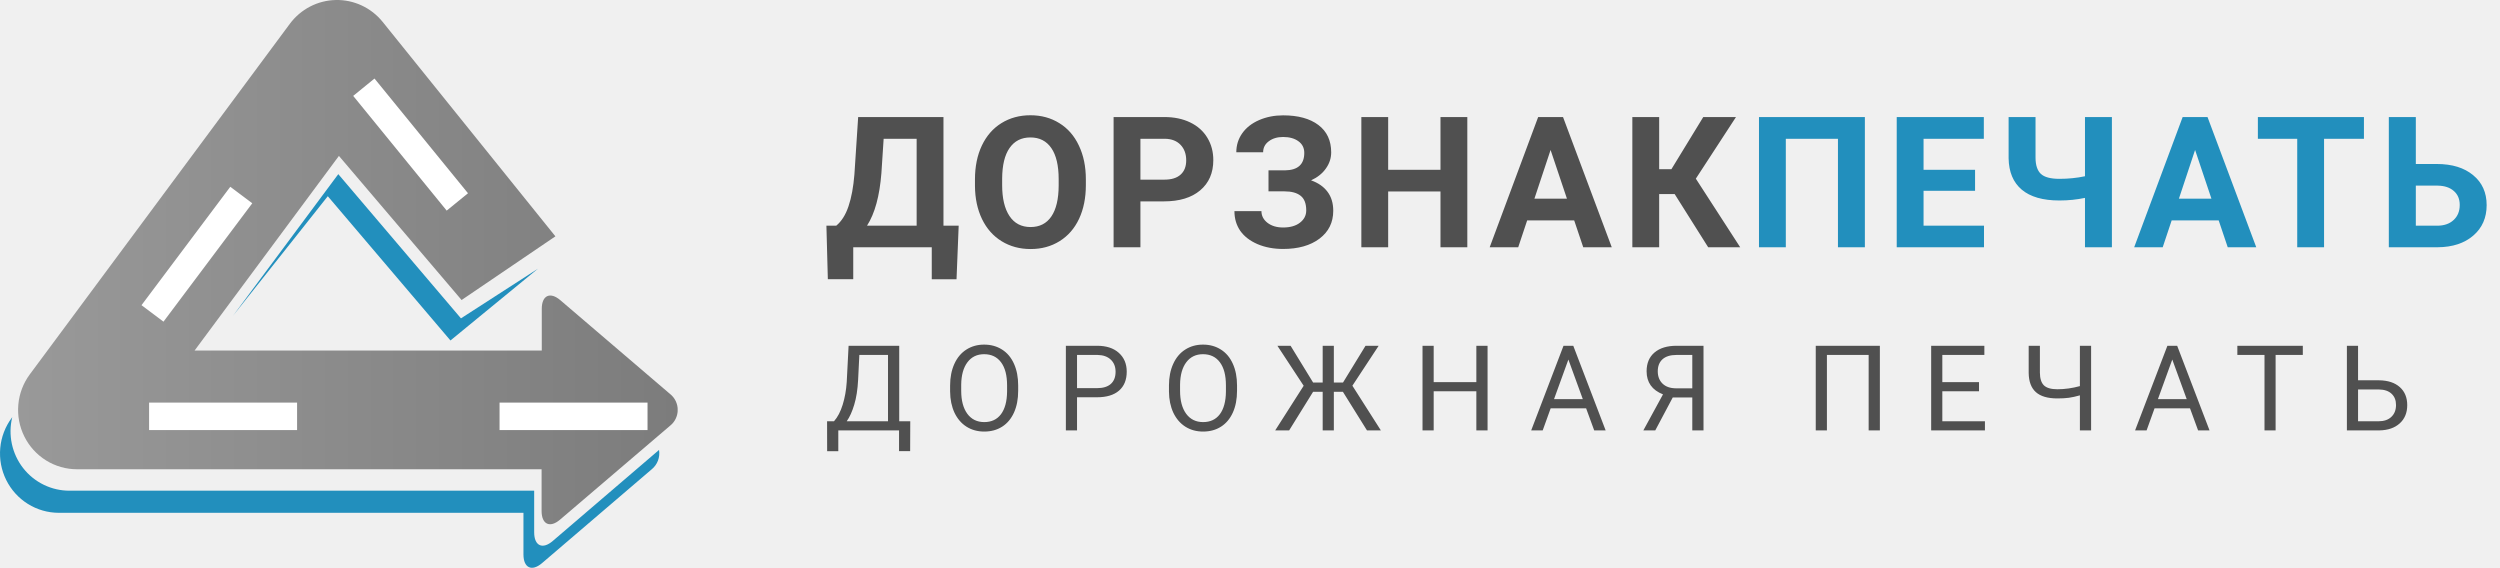
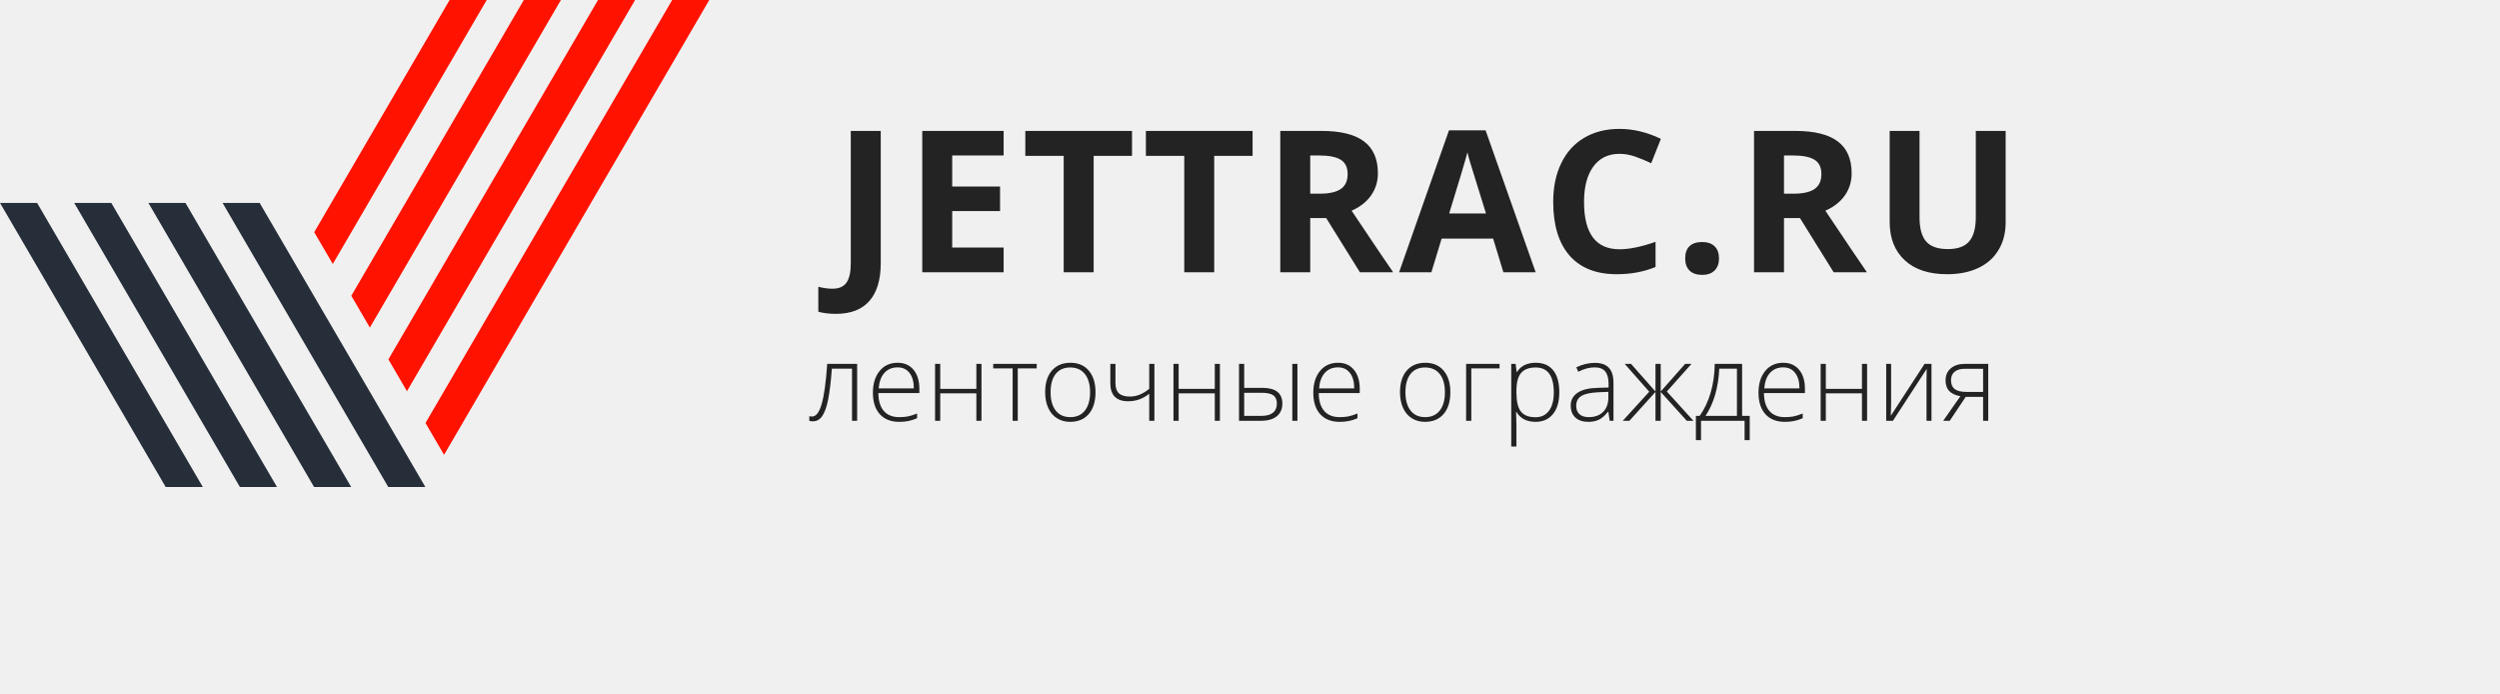
- <svg xmlns="http://www.w3.org/2000/svg" width="273" height="62" viewBox="0 0 273 62" fill="none">
+ <svg xmlns="http://www.w3.org/2000/svg" width="303" height="84" viewBox="0 0 303 84" fill="none">
  <g clip-path="url(#clip0)">
-     <path d="M36.941 19.016L25.419 34.514L35.795 21.426L49.19 37.18L58.746 29.34L50.337 34.765L36.941 19.016Z" fill="#228FBD" />
-     <path d="M60.356 59.078C59.244 60.033 58.332 59.61 58.332 58.134V53.584H7.6C6.623 53.588 5.659 53.367 4.78 52.939C3.9 52.511 3.129 51.886 2.525 51.112C1.922 50.338 1.501 49.435 1.295 48.473C1.089 47.51 1.103 46.513 1.337 45.557L1.283 45.631C0.568 46.594 0.132 47.739 0.026 48.938C-0.081 50.137 0.146 51.342 0.68 52.418C1.214 53.494 2.035 54.399 3.05 55.032C4.066 55.664 5.236 55.999 6.429 55.999H57.161V60.544C57.161 62.02 58.073 62.448 59.19 61.493L71.166 51.248C71.473 50.998 71.709 50.671 71.85 50.3C71.99 49.928 72.031 49.525 71.966 49.133L60.356 59.078Z" fill="#228FBD" />
-     <path d="M73.171 43.024L61.185 32.778C60.073 31.829 59.161 32.252 59.161 33.727V38.277H21.249L37.01 17.024L50.405 32.763L60.649 25.808L41.79 2.395C41.174 1.63 40.392 1.016 39.504 0.601C38.617 0.186 37.647 -0.019 36.669 0.001C35.691 0.021 34.731 0.265 33.861 0.716C32.991 1.167 32.234 1.812 31.649 2.602L3.259 40.874C2.543 41.838 2.107 42.984 2.001 44.183C1.895 45.382 2.122 46.587 2.657 47.664C3.191 48.74 4.013 49.645 5.029 50.277C6.045 50.909 7.216 51.244 8.41 51.243H59.142V55.793C59.142 57.268 60.054 57.691 61.166 56.737L73.171 46.491C73.431 46.285 73.642 46.022 73.787 45.722C73.932 45.421 74.007 45.092 74.007 44.758C74.007 44.424 73.932 44.094 73.787 43.794C73.642 43.493 73.431 43.23 73.171 43.024Z" fill="url(#paint0_linear)" />
-     <path d="M70.711 45.467H8.222L37.359 6.613L54.751 27.952" stroke="white" stroke-width="3" stroke-linejoin="round" stroke-dasharray="16.16 22.11" />
+     <path d="M24.587 59.024L24.583 59.013L22.334 55.159L4.498 24.593H0L20.085 59.017L20.077 59.024H20.089H24.576H24.587Z" fill="#262E3A" />
+     <path d="M42.576 59.024L42.573 59.013L40.324 55.159L38.074 51.305L35.825 47.451L33.58 43.597L31.327 39.743L22.488 24.593H17.993L29.078 43.597L31.327 47.451L33.58 51.305L35.825 55.159L38.074 59.013L38.071 59.024H38.078H42.569H42.576Z" fill="#262E3A" />
+     <path d="M49.32 55.159L47.071 51.305L44.822 47.451L42.573 43.597L40.324 39.743L38.074 35.889L35.825 32.035L31.484 24.593H26.986L33.576 35.889L38.074 43.597L40.324 47.451L42.573 51.305L44.822 55.159L47.071 59.013L47.067 59.024H47.075H51.566H51.573L51.569 59.017L49.32 55.159Z" fill="#262E3A" />
+     <path d="M59.014 0H54.516L38.097 28.14L40.35 31.994L59.014 0Z" fill="#FF1200" />
+     <path d="M29.085 59.024H33.572H33.584L33.58 59.013L31.327 55.159L29.081 51.305L26.832 47.451L13.495 24.593H8.997L24.583 51.305L26.832 55.159L29.081 59.013L29.074 59.024H29.085Z" fill="#262E3A" />
+     <path d="M44.844 39.702L68.01 0H63.512L42.595 35.848L42.621 35.889L44.844 39.702Z" fill="#FF1200" />
+     <path d="M49.343 47.414L77.003 0H72.509L47.093 43.556L47.116 43.597L49.343 47.414Z" fill="#FF1200" />
+     <path d="M86 0H81.502L51.592 51.264L51.614 51.305L53.841 55.122L86 0Z" fill="#FF1200" />
  </g>
-   <path d="M104.453 30.496H101.748V27H93.174V30.486H90.4L90.244 24.646H91.318C91.898 24.165 92.344 23.458 92.656 22.527C92.975 21.59 93.19 20.431 93.301 19.051L93.711 12.781H103.027V24.646H104.688L104.453 30.496ZM94.678 24.646H100.098V15.154H96.494L96.25 18.895C96.055 21.401 95.531 23.318 94.678 24.646ZM118.576 20.213C118.576 21.613 118.328 22.84 117.834 23.895C117.339 24.949 116.629 25.763 115.705 26.336C114.787 26.909 113.732 27.195 112.541 27.195C111.362 27.195 110.311 26.912 109.386 26.346C108.462 25.779 107.746 24.972 107.238 23.924C106.73 22.869 106.473 21.658 106.466 20.291V19.588C106.466 18.188 106.717 16.958 107.218 15.896C107.726 14.829 108.439 14.012 109.357 13.445C110.282 12.872 111.336 12.586 112.521 12.586C113.706 12.586 114.757 12.872 115.675 13.445C116.6 14.012 117.313 14.829 117.814 15.896C118.322 16.958 118.576 18.185 118.576 19.578V20.213ZM115.607 19.568C115.607 18.078 115.34 16.945 114.806 16.17C114.272 15.395 113.511 15.008 112.521 15.008C111.538 15.008 110.78 15.392 110.246 16.16C109.712 16.922 109.442 18.042 109.435 19.52V20.213C109.435 21.665 109.702 22.791 110.236 23.592C110.77 24.393 111.538 24.793 112.541 24.793C113.524 24.793 114.279 24.409 114.806 23.641C115.334 22.866 115.601 21.74 115.607 20.262V19.568ZM124.534 21.99V27H121.605V12.781H127.152C128.219 12.781 129.157 12.977 129.964 13.367C130.778 13.758 131.403 14.315 131.839 15.037C132.275 15.753 132.493 16.57 132.493 17.488C132.493 18.881 132.015 19.982 131.058 20.789C130.107 21.59 128.789 21.99 127.103 21.99H124.534ZM124.534 19.617H127.152C127.926 19.617 128.515 19.435 128.919 19.07C129.329 18.706 129.534 18.185 129.534 17.508C129.534 16.811 129.329 16.248 128.919 15.818C128.509 15.389 127.943 15.167 127.22 15.154H124.534V19.617ZM142.427 16.697C142.427 16.157 142.215 15.734 141.792 15.428C141.369 15.115 140.809 14.959 140.112 14.959C139.487 14.959 138.966 15.115 138.55 15.428C138.139 15.734 137.934 16.134 137.934 16.629H135.005C135.005 15.861 135.22 15.171 135.649 14.559C136.085 13.94 136.701 13.458 137.495 13.113C138.296 12.768 139.168 12.596 140.112 12.596C141.753 12.596 143.039 12.947 143.97 13.65C144.901 14.354 145.366 15.35 145.366 16.639C145.366 17.27 145.174 17.856 144.79 18.396C144.412 18.937 143.872 19.37 143.169 19.695C143.95 19.969 144.549 20.385 144.966 20.945C145.382 21.499 145.591 22.189 145.591 23.016C145.591 24.292 145.089 25.307 144.087 26.062C143.091 26.811 141.766 27.186 140.112 27.186C139.077 27.186 138.146 27.01 137.319 26.658C136.492 26.3 135.864 25.815 135.434 25.203C135.011 24.585 134.8 23.869 134.8 23.055H137.749C137.749 23.562 137.97 23.989 138.413 24.334C138.856 24.672 139.422 24.842 140.112 24.842C140.893 24.842 141.509 24.666 141.958 24.314C142.414 23.963 142.641 23.517 142.641 22.977C142.641 22.234 142.44 21.704 142.036 21.385C141.632 21.059 141.043 20.896 140.268 20.896H138.52V18.602H140.327C141.727 18.582 142.427 17.947 142.427 16.697ZM160.231 27H157.301V20.906H151.588V27H148.659V12.781H151.588V18.543H157.301V12.781H160.231V27ZM171.902 24.07H166.766L165.789 27H162.674L167.967 12.781H170.682L176.004 27H172.889L171.902 24.07ZM167.557 21.697H171.111L169.324 16.375L167.557 21.697ZM182.871 21.189H181.181V27H178.252V12.781H181.181V18.475H182.519L185.996 12.781H189.57L185.185 19.51L190.029 27H186.533L182.871 21.189Z" fill="#505050" />
-   <path d="M203.644 27H200.704V15.154H195.011V27H192.081V12.781H203.644V27ZM215.677 20.838H210.052V24.646H216.653V27H207.122V12.781H216.634V15.154H210.052V18.543H215.677V20.838ZM230.62 12.781V27H227.68V21.609C226.788 21.798 225.857 21.893 224.887 21.893C223.084 21.893 221.713 21.499 220.776 20.711C219.845 19.923 219.366 18.784 219.34 17.293V12.781H222.28V17.234C222.286 18.048 222.482 18.634 222.866 18.992C223.256 19.35 223.93 19.529 224.887 19.529C225.857 19.529 226.788 19.435 227.68 19.246V12.781H230.62ZM242.281 24.07H237.145L236.168 27H233.053L238.346 12.781H241.061L246.383 27H243.268L242.281 24.07ZM237.936 21.697H241.49L239.703 16.375L237.936 21.697ZM258.142 15.154H253.787V27H250.857V15.154H246.56V12.781H258.142V15.154ZM263.808 17.908H266.093C267.766 17.908 269.091 18.315 270.068 19.129C271.051 19.936 271.542 21.027 271.542 22.4C271.542 23.781 271.054 24.891 270.077 25.73C269.107 26.564 267.815 26.987 266.2 27H260.859V12.781H263.808V17.908ZM263.808 20.271V24.646H266.142C266.89 24.646 267.486 24.441 267.929 24.031C268.378 23.621 268.603 23.071 268.603 22.381C268.603 21.736 268.388 21.229 267.958 20.857C267.535 20.48 266.952 20.285 266.21 20.271H263.808Z" fill="#228FBD" />
-   <path d="M99.388 49.266H98.176V47H91.543V49.273H90.324L90.317 46.003H91.073C91.471 45.555 91.786 44.954 92.019 44.201C92.255 43.443 92.404 42.614 92.463 41.712L92.666 37.758H98.195V46.003H99.401L99.388 49.266ZM92.463 46.003H96.97V38.761H93.84L93.707 41.477C93.652 42.54 93.51 43.445 93.282 44.194C93.058 44.943 92.784 45.546 92.463 46.003ZM111.185 42.677C111.185 43.583 111.033 44.374 110.728 45.051C110.423 45.724 109.992 46.238 109.433 46.594C108.875 46.949 108.223 47.127 107.478 47.127C106.75 47.127 106.105 46.949 105.542 46.594C104.979 46.234 104.541 45.724 104.228 45.064C103.919 44.4 103.761 43.632 103.752 42.76V42.093C103.752 41.205 103.907 40.42 104.215 39.738C104.524 39.057 104.96 38.536 105.523 38.177C106.09 37.813 106.738 37.631 107.465 37.631C108.206 37.631 108.858 37.811 109.421 38.17C109.988 38.526 110.423 39.044 110.728 39.726C111.033 40.403 111.185 41.192 111.185 42.093V42.677ZM109.973 42.081C109.973 40.984 109.753 40.145 109.313 39.56C108.873 38.972 108.257 38.678 107.465 38.678C106.695 38.678 106.088 38.972 105.644 39.56C105.204 40.145 104.977 40.957 104.964 41.998V42.677C104.964 43.739 105.187 44.575 105.631 45.185C106.08 45.79 106.695 46.092 107.478 46.092C108.265 46.092 108.875 45.807 109.306 45.235C109.738 44.66 109.96 43.837 109.973 42.766V42.081ZM117.612 43.382V47H116.393V37.758H119.802C120.813 37.758 121.605 38.016 122.176 38.532C122.752 39.048 123.039 39.732 123.039 40.583C123.039 41.48 122.758 42.172 122.195 42.658C121.636 43.141 120.835 43.382 119.789 43.382H117.612ZM117.612 42.385H119.802C120.454 42.385 120.953 42.233 121.3 41.928C121.647 41.619 121.821 41.175 121.821 40.595C121.821 40.045 121.647 39.605 121.3 39.275C120.953 38.945 120.477 38.773 119.872 38.761H117.612V42.385ZM135.084 42.677C135.084 43.583 134.932 44.374 134.627 45.051C134.322 45.724 133.89 46.238 133.332 46.594C132.773 46.949 132.122 47.127 131.377 47.127C130.649 47.127 130.004 46.949 129.441 46.594C128.878 46.234 128.44 45.724 128.127 45.064C127.818 44.4 127.659 43.632 127.651 42.76V42.093C127.651 41.205 127.805 40.42 128.114 39.738C128.423 39.057 128.859 38.536 129.422 38.177C129.989 37.813 130.636 37.631 131.364 37.631C132.105 37.631 132.756 37.811 133.319 38.17C133.886 38.526 134.322 39.044 134.627 39.726C134.932 40.403 135.084 41.192 135.084 42.093V42.677ZM133.871 42.081C133.871 40.984 133.651 40.145 133.211 39.56C132.771 38.972 132.155 38.678 131.364 38.678C130.594 38.678 129.987 38.972 129.542 39.56C129.102 40.145 128.876 40.957 128.863 41.998V42.677C128.863 43.739 129.085 44.575 129.53 45.185C129.978 45.79 130.594 46.092 131.377 46.092C132.164 46.092 132.773 45.807 133.205 45.235C133.637 44.66 133.859 43.837 133.871 42.766V42.081ZM146.646 42.785H145.656V47H144.437V42.785H143.39L140.774 47H139.251L142.361 42.125L139.492 37.758H140.933L143.39 41.77H144.437V37.758H145.656V41.77H146.659L149.115 37.758H150.55L147.681 42.119L150.791 47H149.274L146.646 42.785ZM162.442 47H161.217V42.728H156.558V47H155.339V37.758H156.558V41.731H161.217V37.758H162.442V47ZM173.204 44.588H169.332L168.463 47H167.206L170.735 37.758H171.801L175.337 47H174.087L173.204 44.588ZM169.7 43.585H172.842L171.268 39.262L169.7 43.585ZM184.798 47V43.401H182.665L180.755 47H179.453L181.599 43.065C180.406 42.595 179.809 41.755 179.809 40.544C179.809 39.664 180.097 38.981 180.672 38.494C181.252 38.003 182.056 37.758 183.084 37.758H186.023V47H184.798ZM181.028 40.544C181.028 41.103 181.201 41.552 181.548 41.89C181.899 42.229 182.386 42.4 183.008 42.404H184.798V38.761H183.065C182.405 38.761 181.899 38.917 181.548 39.23C181.201 39.544 181.028 39.982 181.028 40.544ZM205.282 47H204.057V38.761H199.499V47H198.28V37.758H205.282V47ZM216.108 42.728H212.102V46.003H216.755V47H210.883V37.758H216.692V38.761H212.102V41.731H216.108V42.728ZM228.349 37.758V47H227.124V43.172C226.68 43.299 226.275 43.388 225.911 43.439C225.548 43.486 225.133 43.509 224.667 43.509C223.614 43.509 222.831 43.28 222.319 42.823C221.807 42.366 221.544 41.666 221.532 40.722V37.758H222.757V40.69C222.761 41.334 222.907 41.797 223.195 42.081C223.487 42.364 223.978 42.506 224.667 42.506C225.471 42.506 226.29 42.392 227.124 42.163V37.758H228.349ZM239.149 44.588H235.277L234.408 47H233.151L236.68 37.758H237.747L241.282 47H240.032L239.149 44.588ZM235.645 43.585H238.788L237.213 39.262L235.645 43.585ZM251.467 38.761H248.496V47H247.284V38.761H244.319V37.758H251.467V38.761ZM257.5 41.528H259.798C260.763 41.541 261.516 41.789 262.058 42.271C262.599 42.753 262.87 43.409 262.87 44.239C262.87 45.072 262.597 45.737 262.051 46.232C261.506 46.727 260.761 46.983 259.817 47H256.281V37.758H257.5V41.528ZM257.5 42.531V46.003H259.728C260.333 46.003 260.803 45.843 261.137 45.521C261.476 45.199 261.645 44.768 261.645 44.226C261.645 43.706 261.482 43.295 261.156 42.995C260.835 42.694 260.376 42.54 259.779 42.531H257.5Z" fill="#505050" />
+   <path d="M101.363 38.039C100.543 38.039 99.828 37.953 99.219 37.781V34.758C99.844 34.914 100.414 34.992 100.93 34.992C101.727 34.992 102.297 34.742 102.641 34.242C102.984 33.75 103.156 32.977 103.156 31.922V15.867H106.789V31.898C106.789 33.898 106.332 35.422 105.418 36.469C104.504 37.516 103.152 38.039 101.363 38.039ZM121.689 33H111.822V15.867H121.689V18.844H115.454V22.605H121.255V25.582H115.454V30H121.689V33ZM132.604 33H128.971V18.891H124.319V15.867H137.256V18.891H132.604V33ZM147.222 33H143.59V18.891H138.937V15.867H151.875V18.891H147.222V33ZM158.864 23.473H160.036C161.185 23.473 162.032 23.281 162.579 22.898C163.126 22.516 163.4 21.914 163.4 21.094C163.4 20.281 163.118 19.703 162.556 19.359C162.001 19.016 161.138 18.844 159.966 18.844H158.864V23.473ZM158.864 26.426V33H155.232V15.867H160.224C162.552 15.867 164.275 16.293 165.392 17.145C166.509 17.988 167.068 19.273 167.068 21C167.068 22.008 166.79 22.906 166.235 23.695C165.681 24.477 164.896 25.09 163.88 25.535C166.458 29.387 168.138 31.875 168.919 33H164.888L160.798 26.426H158.864ZM182.284 33L181.041 28.922H174.795L173.553 33H169.639L175.686 15.797H180.127L186.198 33H182.284ZM180.174 25.875C179.026 22.18 178.377 20.09 178.229 19.605C178.088 19.121 177.987 18.738 177.924 18.457C177.666 19.457 176.928 21.93 175.709 25.875H180.174ZM196.363 18.645C194.996 18.645 193.937 19.16 193.187 20.191C192.437 21.215 192.062 22.645 192.062 24.48C192.062 28.301 193.496 30.211 196.363 30.211C197.566 30.211 199.023 29.91 200.734 29.309V32.355C199.328 32.941 197.757 33.234 196.023 33.234C193.531 33.234 191.625 32.48 190.304 30.973C188.984 29.457 188.324 27.285 188.324 24.457C188.324 22.676 188.648 21.117 189.297 19.781C189.945 18.438 190.875 17.41 192.086 16.699C193.304 15.98 194.73 15.621 196.363 15.621C198.027 15.621 199.699 16.023 201.379 16.828L200.207 19.781C199.566 19.477 198.922 19.211 198.273 18.984C197.625 18.758 196.988 18.645 196.363 18.645ZM204.325 31.324C204.325 30.668 204.501 30.172 204.853 29.836C205.204 29.5 205.716 29.332 206.388 29.332C207.036 29.332 207.536 29.504 207.888 29.848C208.247 30.191 208.427 30.684 208.427 31.324C208.427 31.941 208.247 32.43 207.888 32.789C207.528 33.141 207.028 33.316 206.388 33.316C205.731 33.316 205.224 33.145 204.864 32.801C204.505 32.449 204.325 31.957 204.325 31.324ZM216.307 23.473H217.479C218.627 23.473 219.475 23.281 220.022 22.898C220.569 22.516 220.842 21.914 220.842 21.094C220.842 20.281 220.561 19.703 219.998 19.359C219.444 19.016 218.58 18.844 217.408 18.844H216.307V23.473ZM216.307 26.426V33H212.674V15.867H217.666C219.994 15.867 221.717 16.293 222.834 17.145C223.951 17.988 224.51 19.273 224.51 21C224.51 22.008 224.233 22.906 223.678 23.695C223.123 24.477 222.338 25.09 221.323 25.535C223.901 29.387 225.58 31.875 226.362 33H222.33L218.24 26.426H216.307ZM243.183 15.867V26.953C243.183 28.219 242.898 29.328 242.328 30.281C241.765 31.234 240.949 31.965 239.878 32.473C238.808 32.98 237.543 33.234 236.082 33.234C233.878 33.234 232.168 32.672 230.949 31.547C229.73 30.414 229.121 28.867 229.121 26.906V15.867H232.742V26.355C232.742 27.676 233.007 28.645 233.539 29.262C234.07 29.879 234.949 30.188 236.175 30.188C237.363 30.188 238.222 29.879 238.753 29.262C239.293 28.637 239.562 27.66 239.562 26.332V15.867H243.183Z" fill="#232323" />
+   <path d="M103.929 51H103.307V44.684H100.863C100.736 46.356 100.579 47.632 100.393 48.512C100.211 49.388 99.974 50.033 99.682 50.448C99.394 50.858 99.02 51.063 98.559 51.063C98.394 51.063 98.25 51.047 98.127 51.013V50.441C98.207 50.467 98.322 50.48 98.47 50.48C98.948 50.48 99.333 49.976 99.625 48.969C99.921 47.957 100.146 46.334 100.298 44.1H103.929V51ZM109.026 51.127C108.023 51.127 107.24 50.818 106.677 50.2C106.119 49.582 105.839 48.717 105.839 47.604C105.839 46.504 106.11 45.623 106.652 44.963C107.194 44.299 107.924 43.967 108.842 43.967C109.654 43.967 110.295 44.25 110.765 44.817C111.235 45.384 111.47 46.155 111.47 47.128V47.636H106.5C106.508 48.584 106.728 49.307 107.16 49.807C107.596 50.306 108.218 50.556 109.026 50.556C109.419 50.556 109.764 50.528 110.061 50.473C110.361 50.418 110.74 50.3 111.197 50.118V50.689C110.807 50.858 110.448 50.972 110.118 51.032C109.788 51.095 109.424 51.127 109.026 51.127ZM108.842 44.525C108.177 44.525 107.644 44.745 107.242 45.185C106.84 45.621 106.605 46.252 106.538 47.077H110.803C110.803 46.277 110.63 45.653 110.283 45.205C109.936 44.752 109.455 44.525 108.842 44.525ZM114.002 44.1V47.128H118.382V44.1H119.004V51H118.382V47.674H114.002V51H113.374V44.1H114.002ZM125.701 44.646H123.403V51H122.781V44.646H120.426V44.1H125.701V44.646ZM132.83 47.541C132.83 48.666 132.557 49.546 132.011 50.181C131.465 50.812 130.712 51.127 129.751 51.127C129.146 51.127 128.613 50.981 128.151 50.689C127.69 50.397 127.337 49.978 127.091 49.432C126.846 48.886 126.723 48.256 126.723 47.541C126.723 46.415 126.996 45.539 127.542 44.913C128.088 44.282 128.837 43.967 129.789 43.967C130.737 43.967 131.48 44.286 132.017 44.925C132.559 45.56 132.83 46.432 132.83 47.541ZM127.383 47.541C127.383 48.488 127.591 49.229 128.005 49.762C128.424 50.291 129.015 50.556 129.776 50.556C130.538 50.556 131.126 50.291 131.541 49.762C131.96 49.229 132.169 48.488 132.169 47.541C132.169 46.588 131.958 45.85 131.535 45.325C131.116 44.8 130.525 44.538 129.764 44.538C129.002 44.538 128.414 44.8 127.999 45.325C127.589 45.846 127.383 46.584 127.383 47.541ZM135.248 44.1V46.411C135.248 46.995 135.39 47.416 135.673 47.674C135.957 47.932 136.393 48.061 136.981 48.061C137.396 48.061 137.791 47.987 138.168 47.839C138.545 47.691 138.936 47.454 139.342 47.128V44.1H139.971V51H139.342V47.725C138.919 48.05 138.502 48.283 138.092 48.423C137.686 48.562 137.245 48.632 136.771 48.632C136.065 48.632 135.529 48.448 135.166 48.08C134.806 47.712 134.626 47.181 134.626 46.487V44.1H135.248ZM142.91 44.1V47.128H147.29V44.1H147.912V51H147.29V47.674H142.91V51H142.281V44.1H142.91ZM150.857 47.007H153.053C154.674 47.007 155.484 47.644 155.484 48.918C155.484 49.574 155.258 50.086 154.805 50.454C154.352 50.818 153.703 51 152.856 51H150.229V44.1H150.857V47.007ZM150.857 47.604V50.403H152.958C153.555 50.403 154.014 50.279 154.335 50.029C154.657 49.779 154.818 49.405 154.818 48.905C154.818 48.448 154.676 48.118 154.393 47.915C154.109 47.708 153.618 47.604 152.92 47.604H150.857ZM157.312 51H156.69V44.1H157.312V51ZM162.422 51.127C161.419 51.127 160.637 50.818 160.074 50.2C159.515 49.582 159.236 48.717 159.236 47.604C159.236 46.504 159.507 45.623 160.048 44.963C160.59 44.299 161.32 43.967 162.238 43.967C163.051 43.967 163.692 44.25 164.162 44.817C164.631 45.384 164.866 46.155 164.866 47.128V47.636H159.896C159.904 48.584 160.125 49.307 160.556 49.807C160.992 50.306 161.614 50.556 162.422 50.556C162.816 50.556 163.161 50.528 163.457 50.473C163.757 50.418 164.136 50.3 164.593 50.118V50.689C164.204 50.858 163.844 50.972 163.514 51.032C163.184 51.095 162.82 51.127 162.422 51.127ZM162.238 44.525C161.574 44.525 161.041 44.745 160.639 45.185C160.237 45.621 160.002 46.252 159.934 47.077H164.2C164.2 46.277 164.026 45.653 163.679 45.205C163.332 44.752 162.852 44.525 162.238 44.525ZM175.854 47.541C175.854 48.666 175.581 49.546 175.035 50.181C174.489 50.812 173.736 51.127 172.775 51.127C172.17 51.127 171.637 50.981 171.176 50.689C170.715 50.397 170.361 49.978 170.116 49.432C169.87 48.886 169.748 48.256 169.748 47.541C169.748 46.415 170.021 45.539 170.566 44.913C171.112 44.282 171.861 43.967 172.813 43.967C173.761 43.967 174.504 44.286 175.042 44.925C175.583 45.56 175.854 46.432 175.854 47.541ZM170.408 47.541C170.408 48.488 170.615 49.229 171.03 49.762C171.449 50.291 172.039 50.556 172.801 50.556C173.562 50.556 174.151 50.291 174.565 49.762C174.984 49.229 175.194 48.488 175.194 47.541C175.194 46.588 174.982 45.85 174.559 45.325C174.14 44.8 173.55 44.538 172.788 44.538C172.026 44.538 171.438 44.8 171.023 45.325C170.613 45.846 170.408 46.584 170.408 47.541ZM181.821 44.646H178.393V51H177.765V44.1H181.821V44.646ZM186.188 51.127C185.126 51.127 184.351 50.729 183.865 49.934H183.82L183.839 50.467C183.856 50.78 183.865 51.123 183.865 51.495V54.123H183.236V44.1H183.77L183.89 45.084H183.928C184.402 44.339 185.16 43.967 186.201 43.967C187.132 43.967 187.84 44.274 188.327 44.887C188.818 45.497 189.063 46.385 189.063 47.553C189.063 48.687 188.805 49.568 188.289 50.194C187.777 50.816 187.077 51.127 186.188 51.127ZM186.175 50.568C186.882 50.568 187.428 50.306 187.813 49.781C188.202 49.257 188.397 48.522 188.397 47.579C188.397 45.552 187.665 44.538 186.201 44.538C185.397 44.538 184.806 44.76 184.43 45.205C184.053 45.645 183.865 46.364 183.865 47.363V47.566C183.865 48.645 184.045 49.415 184.404 49.877C184.768 50.338 185.359 50.568 186.175 50.568ZM195.17 51L195.011 49.908H194.96C194.613 50.352 194.256 50.668 193.888 50.854C193.524 51.036 193.092 51.127 192.593 51.127C191.916 51.127 191.389 50.953 191.012 50.606C190.636 50.259 190.447 49.779 190.447 49.166C190.447 48.493 190.727 47.97 191.285 47.598C191.848 47.225 192.66 47.029 193.723 47.007L195.037 46.969V46.512C195.037 45.856 194.903 45.361 194.637 45.027C194.37 44.693 193.941 44.525 193.348 44.525C192.709 44.525 192.047 44.703 191.361 45.059L191.126 44.513C191.884 44.157 192.633 43.98 193.374 43.98C194.131 43.98 194.696 44.176 195.068 44.57C195.445 44.963 195.633 45.577 195.633 46.411V51H195.17ZM192.631 50.556C193.367 50.556 193.947 50.346 194.37 49.927C194.798 49.504 195.011 48.918 195.011 48.169V47.49L193.805 47.541C192.836 47.587 192.144 47.739 191.729 47.998C191.319 48.252 191.114 48.649 191.114 49.191C191.114 49.623 191.245 49.959 191.507 50.2C191.774 50.437 192.148 50.556 192.631 50.556ZM200.724 44.1H201.359V47.452L204.323 44.1H205.091L202.102 47.452L205.326 51H204.52L201.359 47.502V51H200.724V47.502L197.563 51H196.757L199.969 47.477L196.992 44.1H197.76L200.724 47.452V44.1ZM212.15 53.342H211.528V51H206.247V53.342H205.625V50.403H206.082C206.657 49.595 207.101 48.658 207.415 47.591C207.728 46.525 207.893 45.361 207.91 44.1H211.229V50.403H212.15V53.342ZM210.601 50.403V44.684H208.456C208.354 46.974 207.8 48.88 206.792 50.403H210.601ZM216.403 51.127C215.4 51.127 214.617 50.818 214.054 50.2C213.496 49.582 213.216 48.717 213.216 47.604C213.216 46.504 213.487 45.623 214.029 44.963C214.57 44.299 215.3 43.967 216.219 43.967C217.031 43.967 217.672 44.25 218.142 44.817C218.612 45.384 218.847 46.155 218.847 47.128V47.636H213.876C213.885 48.584 214.105 49.307 214.537 49.807C214.972 50.306 215.595 50.556 216.403 50.556C216.796 50.556 217.141 50.528 217.438 50.473C217.738 50.418 218.117 50.3 218.574 50.118V50.689C218.184 50.858 217.825 50.972 217.495 51.032C217.165 51.095 216.801 51.127 216.403 51.127ZM216.219 44.525C215.554 44.525 215.021 44.745 214.619 45.185C214.217 45.621 213.982 46.252 213.915 47.077H218.18C218.18 46.277 218.007 45.653 217.66 45.205C217.313 44.752 216.832 44.525 216.219 44.525ZM221.379 44.1V47.128H225.759V44.1H226.381V51H225.759V47.674H221.379V51H220.751V44.1H221.379ZM229.295 44.1V49.089L229.257 50.391L233.351 44.1H234.189V51H233.586V46.042L233.611 44.709L229.517 51H228.698V44.1H229.295ZM236.404 51H235.611L237.693 48.023C237.058 47.904 236.599 47.684 236.315 47.363C236.036 47.041 235.896 46.629 235.896 46.125C235.896 45.499 236.106 45.006 236.525 44.646C236.948 44.282 237.515 44.1 238.226 44.1H241.07V51H240.448V48.099H238.34L236.404 51ZM236.557 46.1C236.557 46.574 236.709 46.927 237.014 47.16C237.323 47.388 237.786 47.502 238.404 47.502H240.448V44.697H238.213C237.689 44.697 237.28 44.817 236.988 45.059C236.701 45.296 236.557 45.643 236.557 46.1Z" fill="#232323" />
  <defs>
-     <linearGradient id="paint0_linear" x1="1.976" y1="28.622" x2="74" y2="28.622" gradientUnits="userSpaceOnUse">
-       <stop stop-color="#999999" />
-       <stop offset="1" stop-color="#7C7C7C" />
-     </linearGradient>
    <clipPath id="clip0">
-       <rect width="74" height="62" fill="white" />
+       <rect width="86" height="84" fill="white" />
    </clipPath>
  </defs>
</svg>
